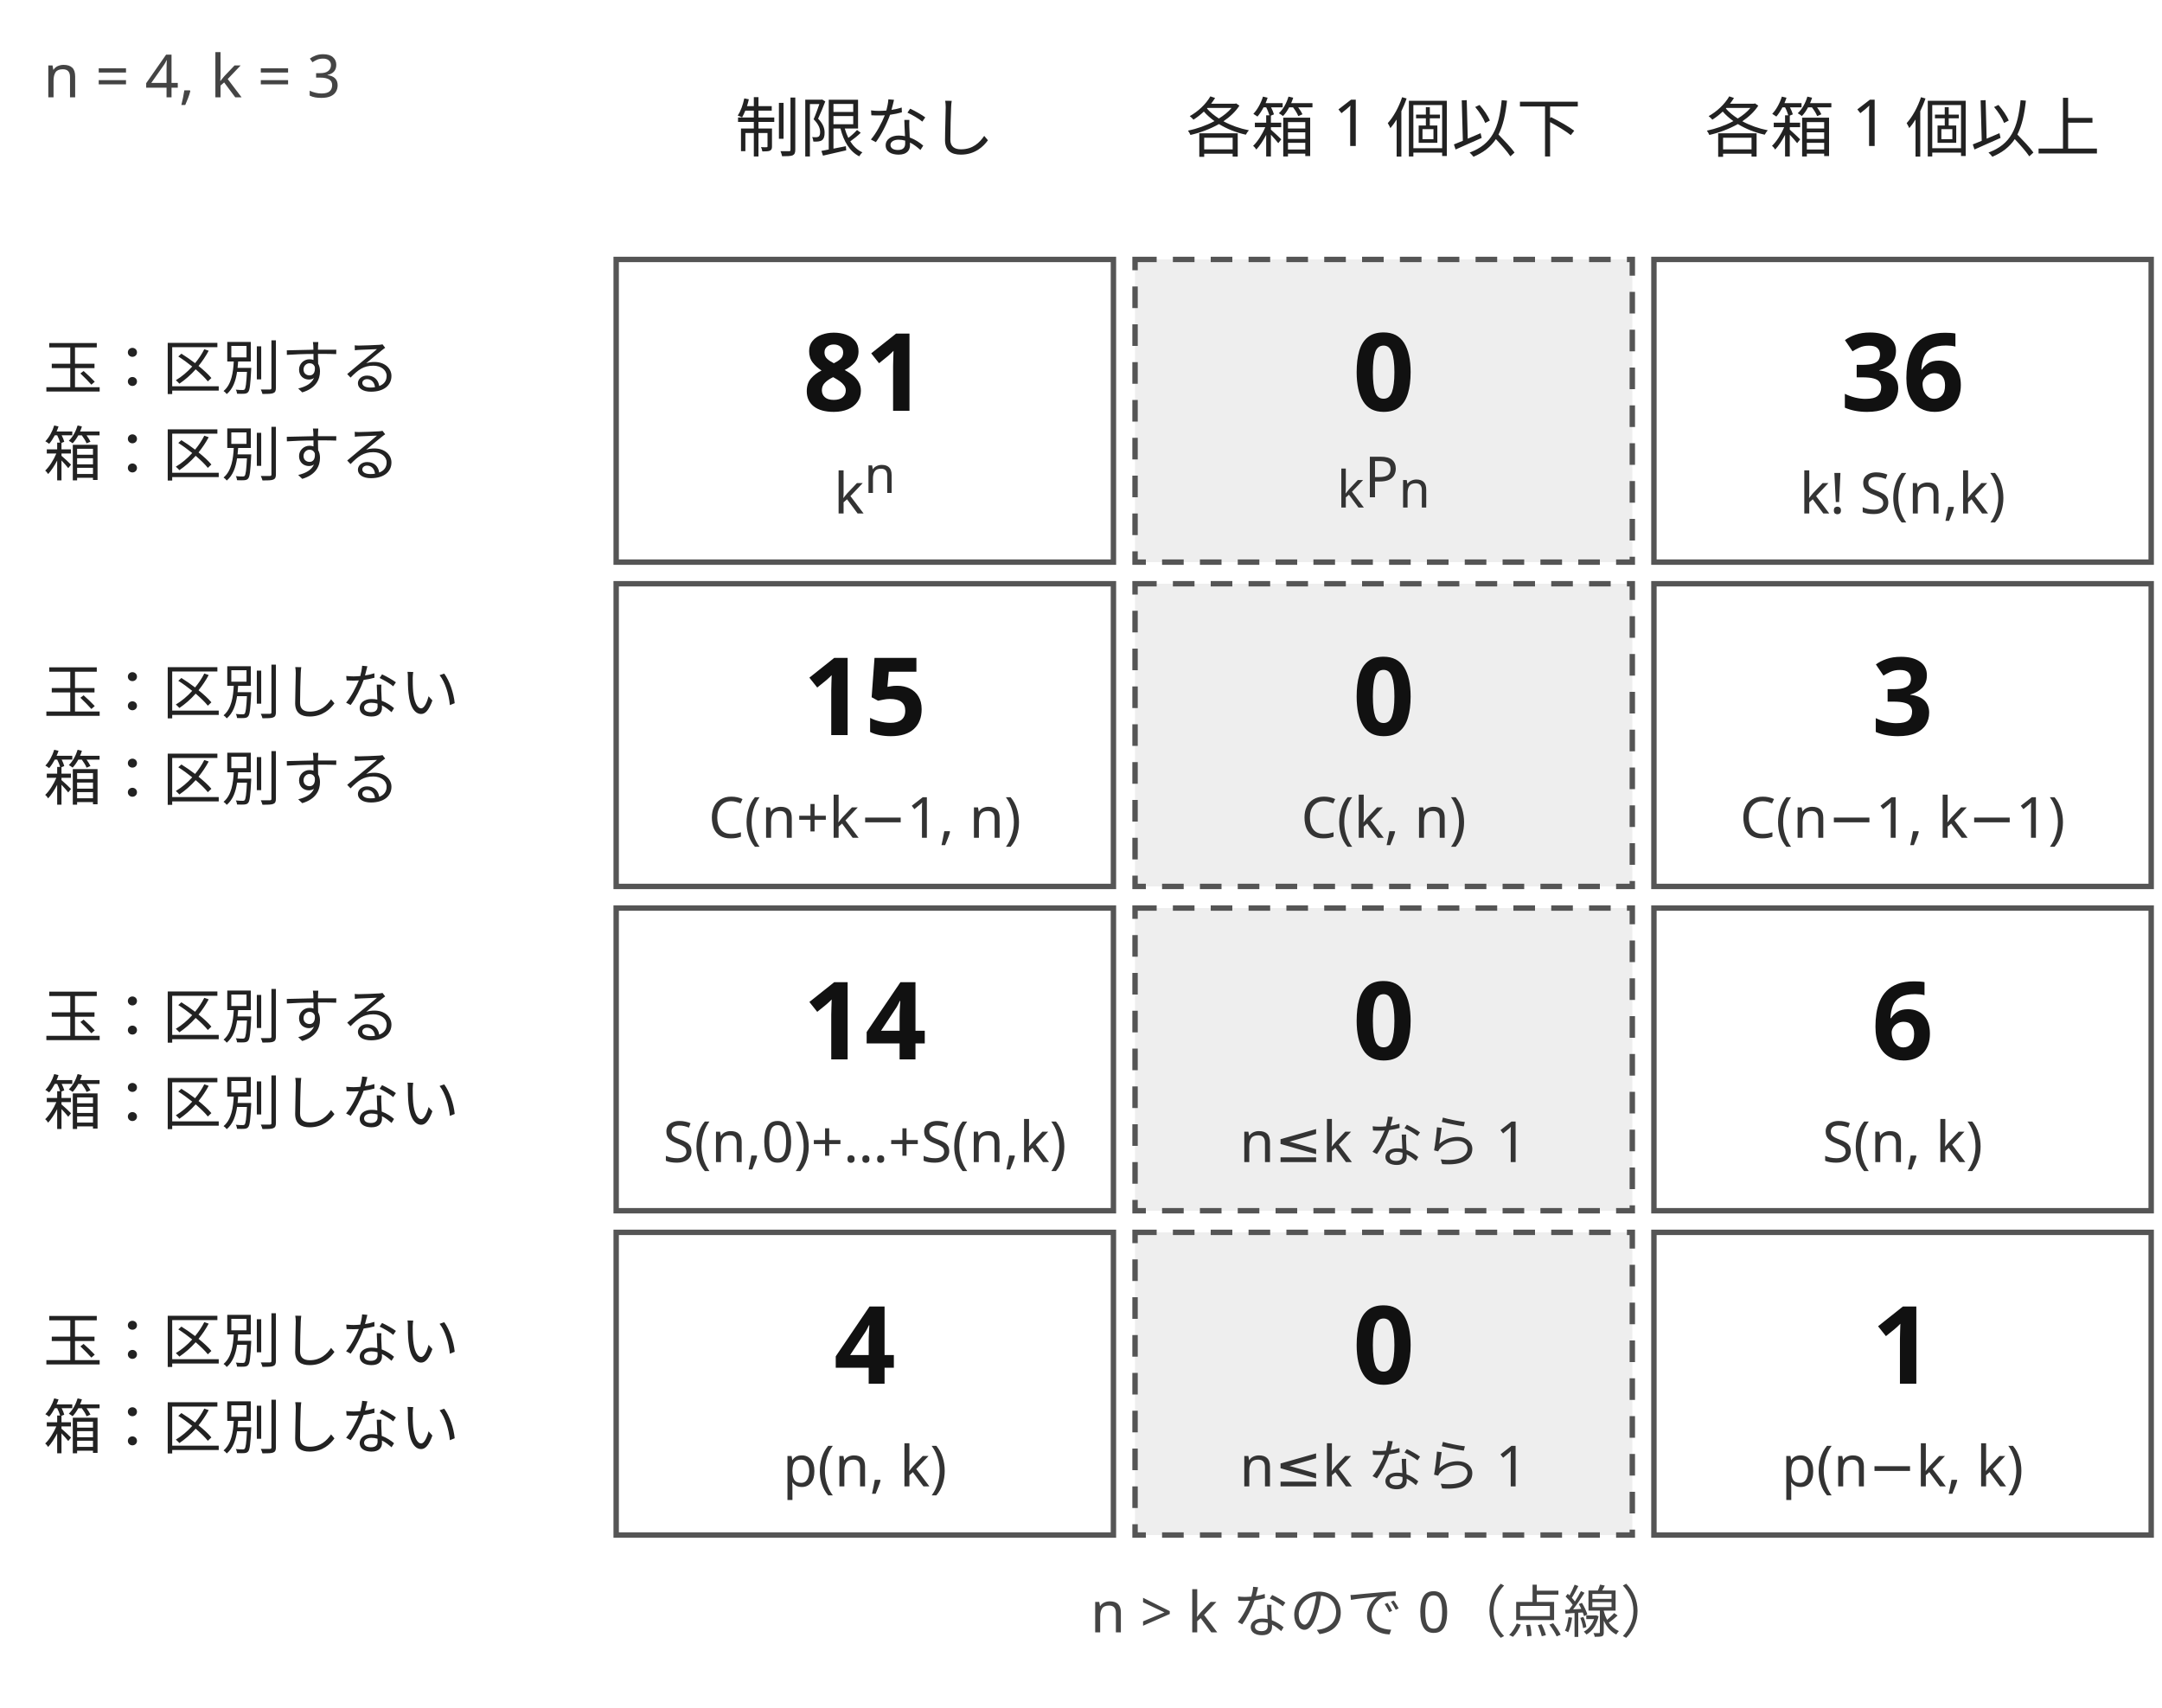
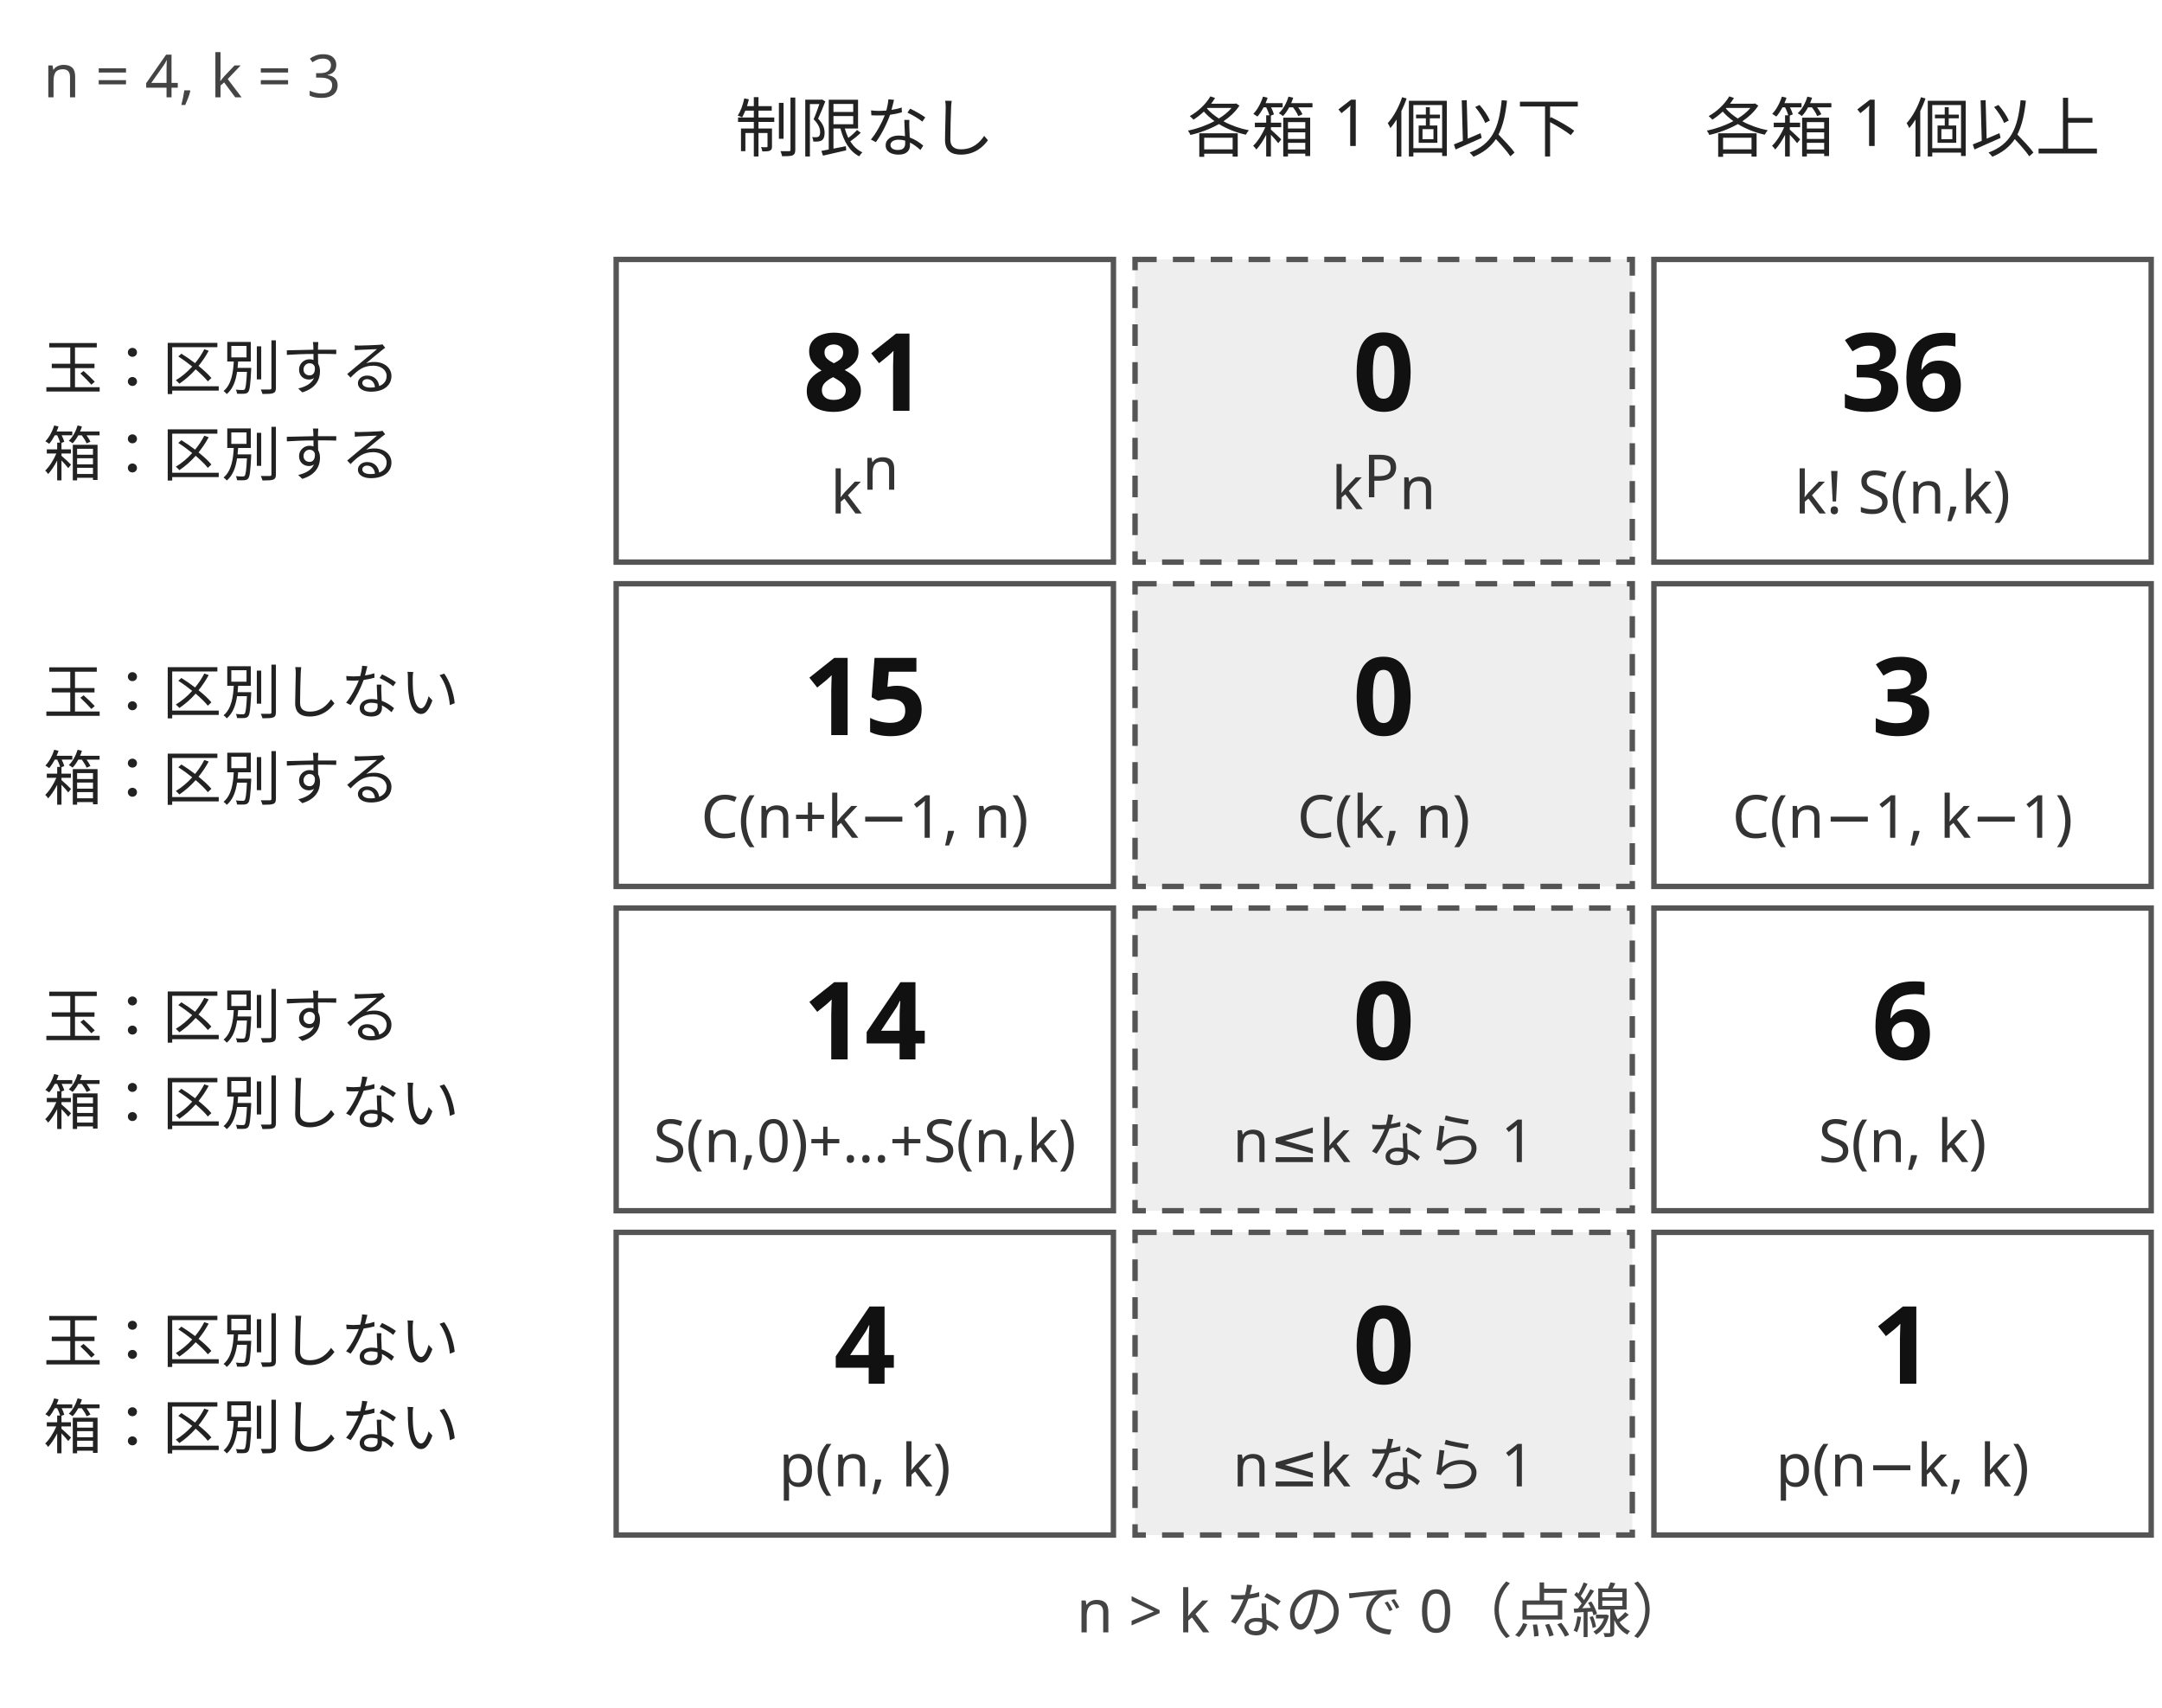
<svg xmlns="http://www.w3.org/2000/svg" viewBox="0 0 400 316" width="400" height="316" font-family="sans-serif">
  <rect x="0" y="0" width="400" height="316" fill="#ffffff" />
  <text x="160.0" y="28" font-size="12" text-anchor="middle" fill="#222">制限なし</text>
  <text x="256.0" y="28" font-size="12" text-anchor="middle" fill="#222">各箱 1 個以下</text>
  <text x="352.0" y="28" font-size="12" text-anchor="middle" fill="#222">各箱 1 個以上</text>
  <text x="8" y="18" font-size="11" fill="#444">n = 4, k = 3</text>
  <text x="8" y="72" font-size="11" fill="#222">玉：区別する</text>
  <text x="8" y="88" font-size="11" fill="#222">箱：区別する</text>
  <rect x="114" y="48" width="92" height="56" fill="#ffffff" stroke="#555" />
  <text x="160.0" y="76" font-size="20" font-weight="bold" text-anchor="middle" fill="#111">81</text>
-   <text x="160.0" y="95" font-size="10.5" text-anchor="middle" fill="#333">k<tspan baseline-shift="super" font-size="9.5">n</tspan>
+   <text x="160.0" y="95" font-size="11" text-anchor="middle" fill="#333">k<tspan baseline-shift="super" font-size="11">n</tspan>
  </text>
  <rect x="210" y="48" width="92" height="56" fill="#eeeeee" stroke="#555" stroke-dasharray="4 3" />
  <text x="256.0" y="76" font-size="20" font-weight="bold" text-anchor="middle" fill="#111">0</text>
-   <text x="256.0" y="92" font-size="10.5" text-anchor="middle" fill="#333">
-     <tspan baseline-shift="sub" font-size="9.5">k</tspan>P<tspan baseline-shift="sub" font-size="9.5">n</tspan>
+   <text x="256.0" y="92" font-size="11" text-anchor="middle" fill="#333">
+     <tspan baseline-shift="sub" font-size="11">k</tspan>P<tspan baseline-shift="sub" font-size="11">n</tspan>
  </text>
  <rect x="306" y="48" width="92" height="56" fill="#ffffff" stroke="#555" />
  <text x="352.0" y="76" font-size="20" font-weight="bold" text-anchor="middle" fill="#111">36</text>
-   <text x="352.0" y="95" font-size="10.5" text-anchor="middle" fill="#333">k! S(n,k)</text>
+   <text x="352.0" y="95" font-size="11" text-anchor="middle" fill="#333">k! S(n,k)</text>
  <text x="8" y="132" font-size="11" fill="#222">玉：区別しない</text>
  <text x="8" y="148" font-size="11" fill="#222">箱：区別する</text>
  <rect x="114" y="108" width="92" height="56" fill="#ffffff" stroke="#555" />
  <text x="160.0" y="136" font-size="20" font-weight="bold" text-anchor="middle" fill="#111">15</text>
-   <text x="160.0" y="155" font-size="10.5" text-anchor="middle" fill="#333">C(n+k−1, n)</text>
+   <text x="160.0" y="155" font-size="11" text-anchor="middle" fill="#333">C(n+k−1, n)</text>
  <rect x="210" y="108" width="92" height="56" fill="#eeeeee" stroke="#555" stroke-dasharray="4 3" />
  <text x="256.0" y="136" font-size="20" font-weight="bold" text-anchor="middle" fill="#111">0</text>
-   <text x="256.0" y="155" font-size="10.5" text-anchor="middle" fill="#333">C(k, n)</text>
+   <text x="256.0" y="155" font-size="11" text-anchor="middle" fill="#333">C(k, n)</text>
  <rect x="306" y="108" width="92" height="56" fill="#ffffff" stroke="#555" />
  <text x="352.0" y="136" font-size="20" font-weight="bold" text-anchor="middle" fill="#111">3</text>
-   <text x="352.0" y="155" font-size="10.5" text-anchor="middle" fill="#333">C(n−1, k−1)</text>
+   <text x="352.0" y="155" font-size="11" text-anchor="middle" fill="#333">C(n−1, k−1)</text>
  <text x="8" y="192" font-size="11" fill="#222">玉：区別する</text>
  <text x="8" y="208" font-size="11" fill="#222">箱：区別しない</text>
  <rect x="114" y="168" width="92" height="56" fill="#ffffff" stroke="#555" />
  <text x="160.0" y="196" font-size="20" font-weight="bold" text-anchor="middle" fill="#111">14</text>
-   <text x="160.0" y="215" font-size="10.5" text-anchor="middle" fill="#333">S(n,0)+…+S(n,k)</text>
+   <text x="160.0" y="215" font-size="11" text-anchor="middle" fill="#333">S(n,0)+…+S(n,k)</text>
  <rect x="210" y="168" width="92" height="56" fill="#eeeeee" stroke="#555" stroke-dasharray="4 3" />
  <text x="256.0" y="196" font-size="20" font-weight="bold" text-anchor="middle" fill="#111">0</text>
-   <text x="256.0" y="215" font-size="10.5" text-anchor="middle" fill="#333">n≤k なら 1</text>
+   <text x="256.0" y="215" font-size="11" text-anchor="middle" fill="#333">n≤k なら 1</text>
  <rect x="306" y="168" width="92" height="56" fill="#ffffff" stroke="#555" />
  <text x="352.0" y="196" font-size="20" font-weight="bold" text-anchor="middle" fill="#111">6</text>
-   <text x="352.0" y="215" font-size="10.5" text-anchor="middle" fill="#333">S(n, k)</text>
+   <text x="352.0" y="215" font-size="11" text-anchor="middle" fill="#333">S(n, k)</text>
  <text x="8" y="252" font-size="11" fill="#222">玉：区別しない</text>
  <text x="8" y="268" font-size="11" fill="#222">箱：区別しない</text>
  <rect x="114" y="228" width="92" height="56" fill="#ffffff" stroke="#555" />
  <text x="160.0" y="256" font-size="20" font-weight="bold" text-anchor="middle" fill="#111">4</text>
-   <text x="160.0" y="275" font-size="10.5" text-anchor="middle" fill="#333">p(n, k)</text>
+   <text x="160.0" y="275" font-size="11" text-anchor="middle" fill="#333">p(n, k)</text>
  <rect x="210" y="228" width="92" height="56" fill="#eeeeee" stroke="#555" stroke-dasharray="4 3" />
  <text x="256.0" y="256" font-size="20" font-weight="bold" text-anchor="middle" fill="#111">0</text>
-   <text x="256.0" y="275" font-size="10.5" text-anchor="middle" fill="#333">n≤k なら 1</text>
+   <text x="256.0" y="275" font-size="11" text-anchor="middle" fill="#333">n≤k なら 1</text>
  <rect x="306" y="228" width="92" height="56" fill="#ffffff" stroke="#555" />
  <text x="352.0" y="256" font-size="20" font-weight="bold" text-anchor="middle" fill="#111">1</text>
-   <text x="352.0" y="275" font-size="10.5" text-anchor="middle" fill="#333">p(n−k, k)</text>
-   <text x="256.0" y="302" font-size="10.5" text-anchor="middle" fill="#444">n &gt; k なので 0（点線）</text>
+   <text x="352.0" y="275" font-size="11" text-anchor="middle" fill="#333">p(n−k, k)</text>
+   <text x="256.0" y="302" font-size="11" text-anchor="middle" fill="#444">n &gt; k なので 0（点線）</text>
</svg>
